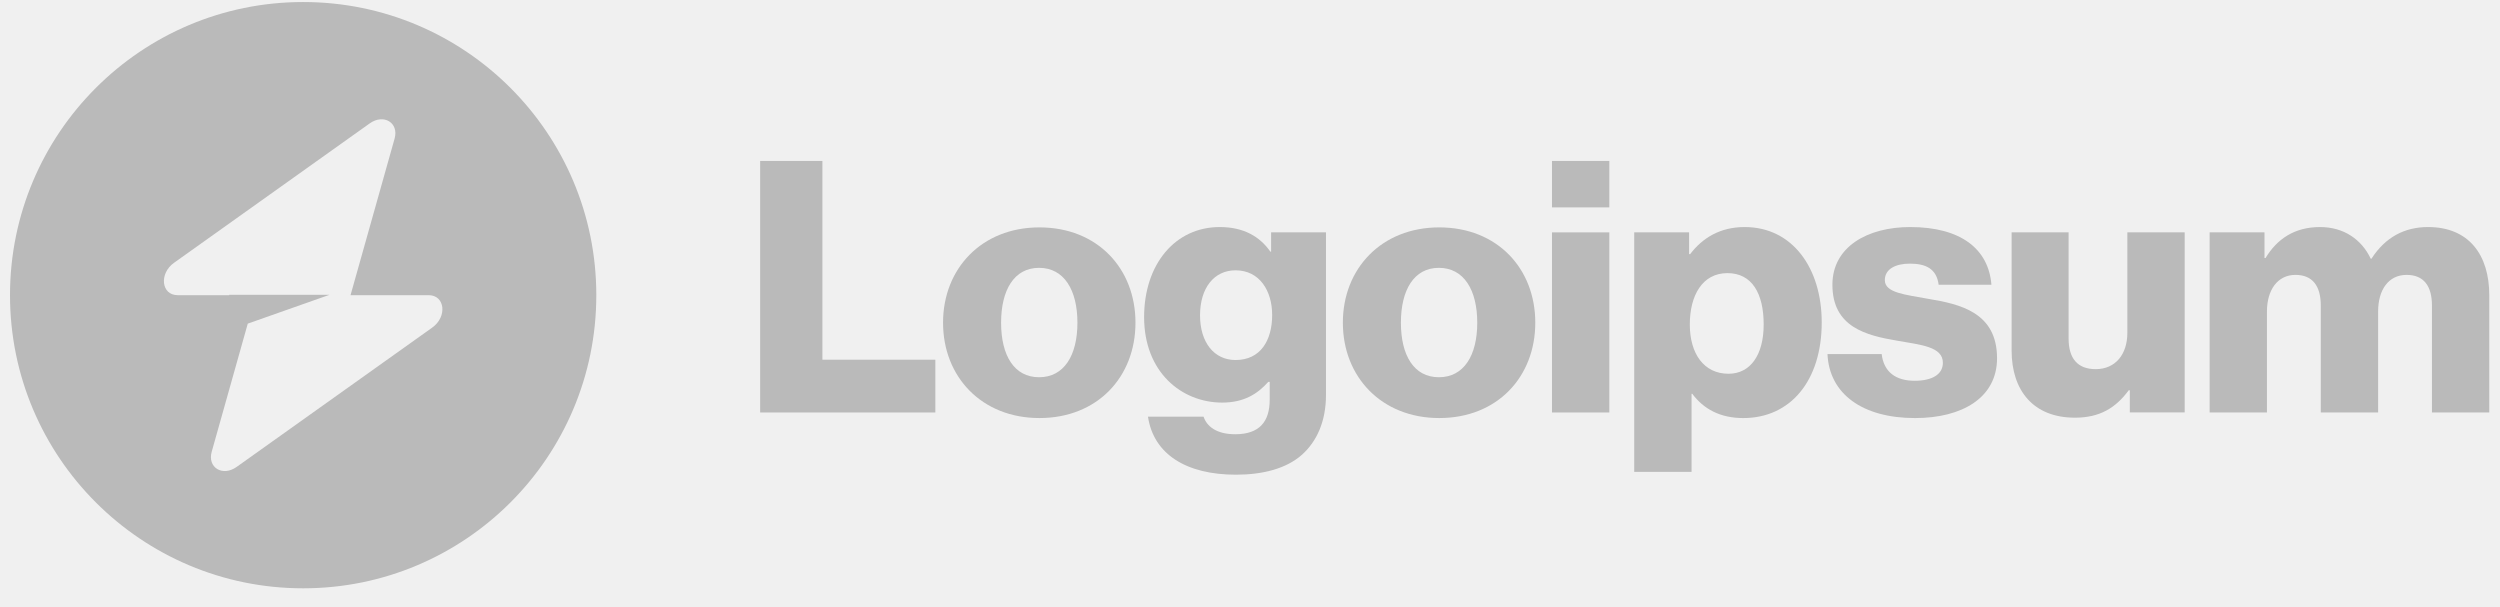
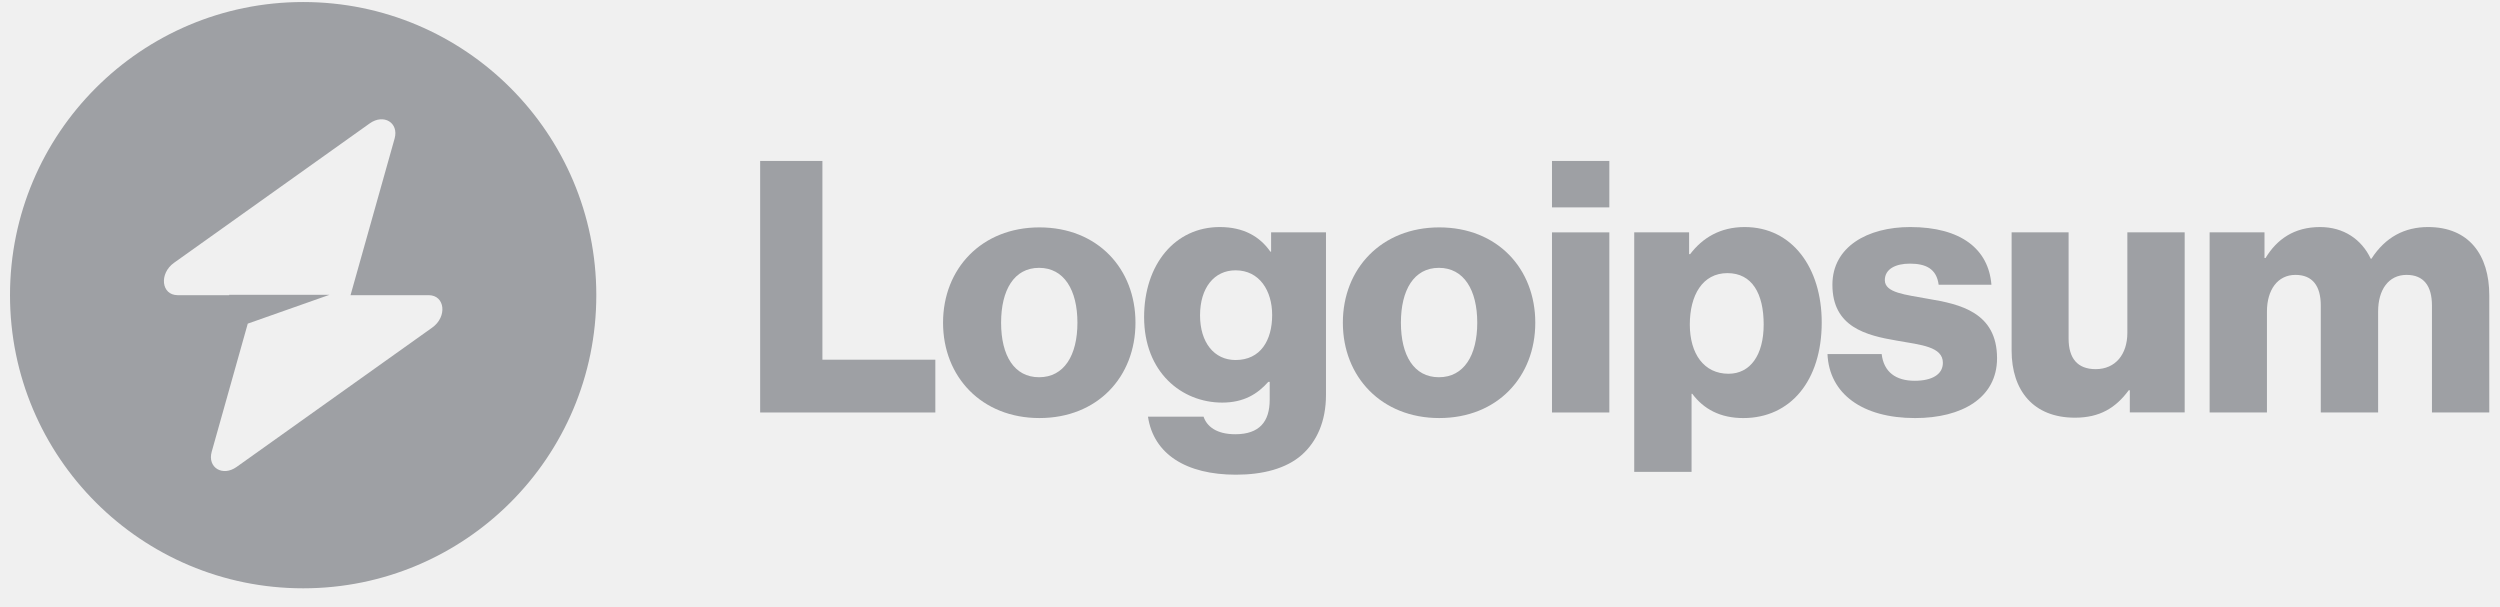
<svg xmlns="http://www.w3.org/2000/svg" width="132" height="32" viewBox="0 0 132 32" fill="none">
  <g clip-path="url(#clip0_494_538)">
-     <path d="M40.136 21.779H49.386V18.992H43.423V8.498H40.136V21.779Z" fill="#BABABA" />
-     <path d="M54.864 19.918C53.545 19.918 52.858 18.767 52.858 17.039C52.858 15.312 53.545 14.142 54.864 14.142C56.182 14.142 56.888 15.312 56.888 17.039C56.888 18.767 56.182 19.918 54.864 19.918ZM54.882 22.073C57.947 22.073 59.953 19.9 59.953 17.039C59.953 14.179 57.947 12.006 54.882 12.006C51.836 12.006 49.793 14.179 49.793 17.039C49.793 19.9 51.836 22.073 54.882 22.073Z" fill="#BABABA" />
-     <path d="M65.257 25.064C66.668 25.064 67.913 24.749 68.749 24.006C69.51 23.319 70.012 22.278 70.012 20.848V12.267H67.114V13.289H67.077C66.52 12.49 65.665 11.988 64.402 11.988C62.044 11.988 60.409 13.957 60.409 16.743C60.409 19.659 62.396 21.257 64.532 21.257C65.684 21.257 66.408 20.792 66.966 20.161H67.04V21.108C67.04 22.26 66.501 22.928 65.22 22.928C64.217 22.928 63.715 22.501 63.548 22H60.613C60.91 23.987 62.638 25.064 65.257 25.064ZM65.238 19.009C64.105 19.009 63.362 18.081 63.362 16.65C63.362 15.202 64.105 14.273 65.238 14.273C66.501 14.273 67.17 15.35 67.17 16.632C67.17 17.969 66.557 19.009 65.238 19.009Z" fill="#BABABA" />
-     <path d="M75.974 19.918C74.655 19.918 73.968 18.767 73.968 17.039C73.968 15.312 74.655 14.142 75.974 14.142C77.293 14.142 77.999 15.312 77.999 17.039C77.999 18.767 77.293 19.918 75.974 19.918ZM75.993 22.073C79.057 22.073 81.063 19.9 81.063 17.039C81.063 14.179 79.057 12.006 75.993 12.006C72.947 12.006 70.903 14.179 70.903 17.039C70.903 19.9 72.947 22.073 75.993 22.073Z" fill="#BABABA" />
-     <path d="M81.945 21.779H84.973V12.269H81.945V21.779ZM81.945 10.95H84.973V8.498H81.945V10.95Z" fill="#BABABA" />
-     <path d="M86.287 24.916H89.314V20.792H89.352C89.946 21.591 90.819 22.074 92.045 22.074C94.534 22.074 96.187 20.105 96.187 17.022C96.187 14.162 94.645 11.988 92.119 11.988C90.819 11.988 89.89 12.564 89.24 13.418H89.184V12.267H86.287V24.916ZM91.265 19.734C89.965 19.734 89.222 18.675 89.222 17.133C89.222 15.592 89.89 14.421 91.209 14.421C92.509 14.421 93.122 15.499 93.122 17.133C93.122 18.749 92.416 19.734 91.265 19.734Z" fill="#BABABA" />
-     <path d="M101.116 22.074C103.605 22.074 105.444 20.997 105.444 18.916C105.444 16.483 103.475 16.056 101.803 15.777C100.596 15.555 99.519 15.462 99.519 14.793C99.519 14.199 100.095 13.92 100.838 13.92C101.673 13.92 102.249 14.18 102.361 15.034H105.147C104.998 13.159 103.549 11.988 100.856 11.988C98.609 11.988 96.751 13.028 96.751 15.034C96.751 17.263 98.516 17.709 100.169 17.988C101.432 18.211 102.584 18.303 102.584 19.158C102.584 19.771 102.008 20.105 101.098 20.105C100.095 20.105 99.463 19.641 99.352 18.694H96.491C96.584 20.792 98.33 22.074 101.116 22.074Z" fill="#BABABA" />
-     <path d="M109.556 22.054C110.875 22.054 111.711 21.534 112.398 20.605H112.454V21.776H115.351V12.266H112.324V17.578C112.324 18.711 111.692 19.491 110.652 19.491C109.686 19.491 109.222 18.915 109.222 17.875V12.266H106.213V18.506C106.213 20.624 107.364 22.054 109.556 22.054Z" fill="#BABABA" />
-     <path d="M116.668 21.777H119.695V16.446C119.695 15.313 120.253 14.514 121.2 14.514C122.11 14.514 122.537 15.109 122.537 16.13V21.777H125.565V16.446C125.565 15.313 126.104 14.514 127.069 14.514C127.98 14.514 128.407 15.109 128.407 16.13V21.777H131.434V15.592C131.434 13.456 130.357 11.988 128.202 11.988C126.977 11.988 125.955 12.508 125.212 13.66H125.175C124.692 12.638 123.745 11.988 122.5 11.988C121.126 11.988 120.216 12.638 119.621 13.623H119.565V12.267H116.668V21.777Z" fill="#BABABA" />
-     <path fill-rule="evenodd" clip-rule="evenodd" d="M16.007 31.063C24.555 31.063 31.485 24.134 31.485 15.585C31.485 7.037 24.555 0.107 16.007 0.107C7.458 0.107 0.528 7.037 0.528 15.585C0.528 24.134 7.458 31.063 16.007 31.063ZM20.835 7.317C21.07 6.482 20.26 5.988 19.52 6.516L9.191 13.874C8.388 14.446 8.515 15.585 9.381 15.585H12.101V15.564H17.402L13.082 17.088L11.178 23.853C10.943 24.688 11.753 25.181 12.493 24.654L22.823 17.296C23.625 16.724 23.499 15.585 22.633 15.585H18.508L20.835 7.317Z" fill="#BABABA" />
+     <path d="M40.136 21.779H49.386V18.992H43.423V8.498H40.136V21.779Z" fill="#9EA0A4" />
+     <path d="M54.864 19.918C53.545 19.918 52.858 18.767 52.858 17.039C52.858 15.312 53.545 14.142 54.864 14.142C56.182 14.142 56.888 15.312 56.888 17.039C56.888 18.767 56.182 19.918 54.864 19.918ZM54.882 22.073C57.947 22.073 59.953 19.9 59.953 17.039C59.953 14.179 57.947 12.006 54.882 12.006C51.836 12.006 49.793 14.179 49.793 17.039C49.793 19.9 51.836 22.073 54.882 22.073Z" fill="#9EA0A4" />
+     <path d="M65.257 25.064C66.668 25.064 67.913 24.749 68.749 24.006C69.51 23.319 70.012 22.278 70.012 20.848V12.267H67.114V13.289H67.077C66.52 12.49 65.665 11.988 64.402 11.988C62.044 11.988 60.409 13.957 60.409 16.743C60.409 19.659 62.396 21.257 64.532 21.257C65.684 21.257 66.408 20.792 66.966 20.161H67.04V21.108C67.04 22.26 66.501 22.928 65.22 22.928C64.217 22.928 63.715 22.501 63.548 22H60.613C60.91 23.987 62.638 25.064 65.257 25.064ZM65.238 19.009C64.105 19.009 63.362 18.081 63.362 16.65C63.362 15.202 64.105 14.273 65.238 14.273C66.501 14.273 67.17 15.35 67.17 16.632C67.17 17.969 66.557 19.009 65.238 19.009Z" fill="#9EA0A4" />
+     <path d="M75.974 19.918C74.655 19.918 73.968 18.767 73.968 17.039C73.968 15.312 74.655 14.142 75.974 14.142C77.293 14.142 77.999 15.312 77.999 17.039C77.999 18.767 77.293 19.918 75.974 19.918ZM75.993 22.073C79.057 22.073 81.063 19.9 81.063 17.039C81.063 14.179 79.057 12.006 75.993 12.006C72.947 12.006 70.903 14.179 70.903 17.039C70.903 19.9 72.947 22.073 75.993 22.073Z" fill="#9EA0A4" />
+     <path d="M81.945 21.779H84.973V12.269H81.945V21.779ZM81.945 10.95H84.973V8.498H81.945V10.95Z" fill="#9EA0A4" />
+     <path d="M86.287 24.916H89.314V20.792H89.352C89.946 21.591 90.819 22.074 92.045 22.074C94.534 22.074 96.187 20.105 96.187 17.022C96.187 14.162 94.645 11.988 92.119 11.988C90.819 11.988 89.89 12.564 89.24 13.418H89.184V12.267H86.287V24.916ZM91.265 19.734C89.965 19.734 89.222 18.675 89.222 17.133C89.222 15.592 89.89 14.421 91.209 14.421C92.509 14.421 93.122 15.499 93.122 17.133C93.122 18.749 92.416 19.734 91.265 19.734Z" fill="#9EA0A4" />
+     <path d="M101.116 22.074C103.605 22.074 105.444 20.997 105.444 18.916C105.444 16.483 103.475 16.056 101.803 15.777C100.596 15.555 99.519 15.462 99.519 14.793C99.519 14.199 100.095 13.92 100.838 13.92C101.673 13.92 102.249 14.18 102.361 15.034H105.147C104.998 13.159 103.549 11.988 100.856 11.988C98.609 11.988 96.751 13.028 96.751 15.034C96.751 17.263 98.516 17.709 100.169 17.988C101.432 18.211 102.584 18.303 102.584 19.158C102.584 19.771 102.008 20.105 101.098 20.105C100.095 20.105 99.463 19.641 99.352 18.694H96.491C96.584 20.792 98.33 22.074 101.116 22.074Z" fill="#9EA0A4" />
+     <path d="M109.556 22.054C110.875 22.054 111.711 21.534 112.398 20.605H112.454V21.776H115.351V12.266H112.324V17.578C112.324 18.711 111.692 19.491 110.652 19.491C109.686 19.491 109.222 18.915 109.222 17.875V12.266H106.213V18.506C106.213 20.624 107.364 22.054 109.556 22.054Z" fill="#9EA0A4" />
+     <path d="M116.668 21.777H119.695V16.446C119.695 15.313 120.253 14.514 121.2 14.514C122.11 14.514 122.537 15.109 122.537 16.13V21.777H125.565V16.446C125.565 15.313 126.104 14.514 127.069 14.514C127.98 14.514 128.407 15.109 128.407 16.13V21.777H131.434V15.592C131.434 13.456 130.357 11.988 128.202 11.988C126.977 11.988 125.955 12.508 125.212 13.66H125.175C124.692 12.638 123.745 11.988 122.5 11.988C121.126 11.988 120.216 12.638 119.621 13.623H119.565V12.267H116.668V21.777Z" fill="#9EA0A4" />
+     <path fill-rule="evenodd" clip-rule="evenodd" d="M16.007 31.063C24.555 31.063 31.485 24.134 31.485 15.585C31.485 7.037 24.555 0.107 16.007 0.107C7.458 0.107 0.528 7.037 0.528 15.585C0.528 24.134 7.458 31.063 16.007 31.063ZM20.835 7.317C21.07 6.482 20.26 5.988 19.52 6.516L9.191 13.874C8.388 14.446 8.515 15.585 9.381 15.585H12.101V15.564H17.402L13.082 17.088L11.178 23.853C10.943 24.688 11.753 25.181 12.493 24.654L22.823 17.296C23.625 16.724 23.499 15.585 22.633 15.585H18.508L20.835 7.317Z" fill="#9EA0A4" />
  </g>
  <defs>
    <clipPath id="clip0_494_538">
      <rect width="131.567" height="31.731" fill="white" />
    </clipPath>
  </defs>
</svg>
